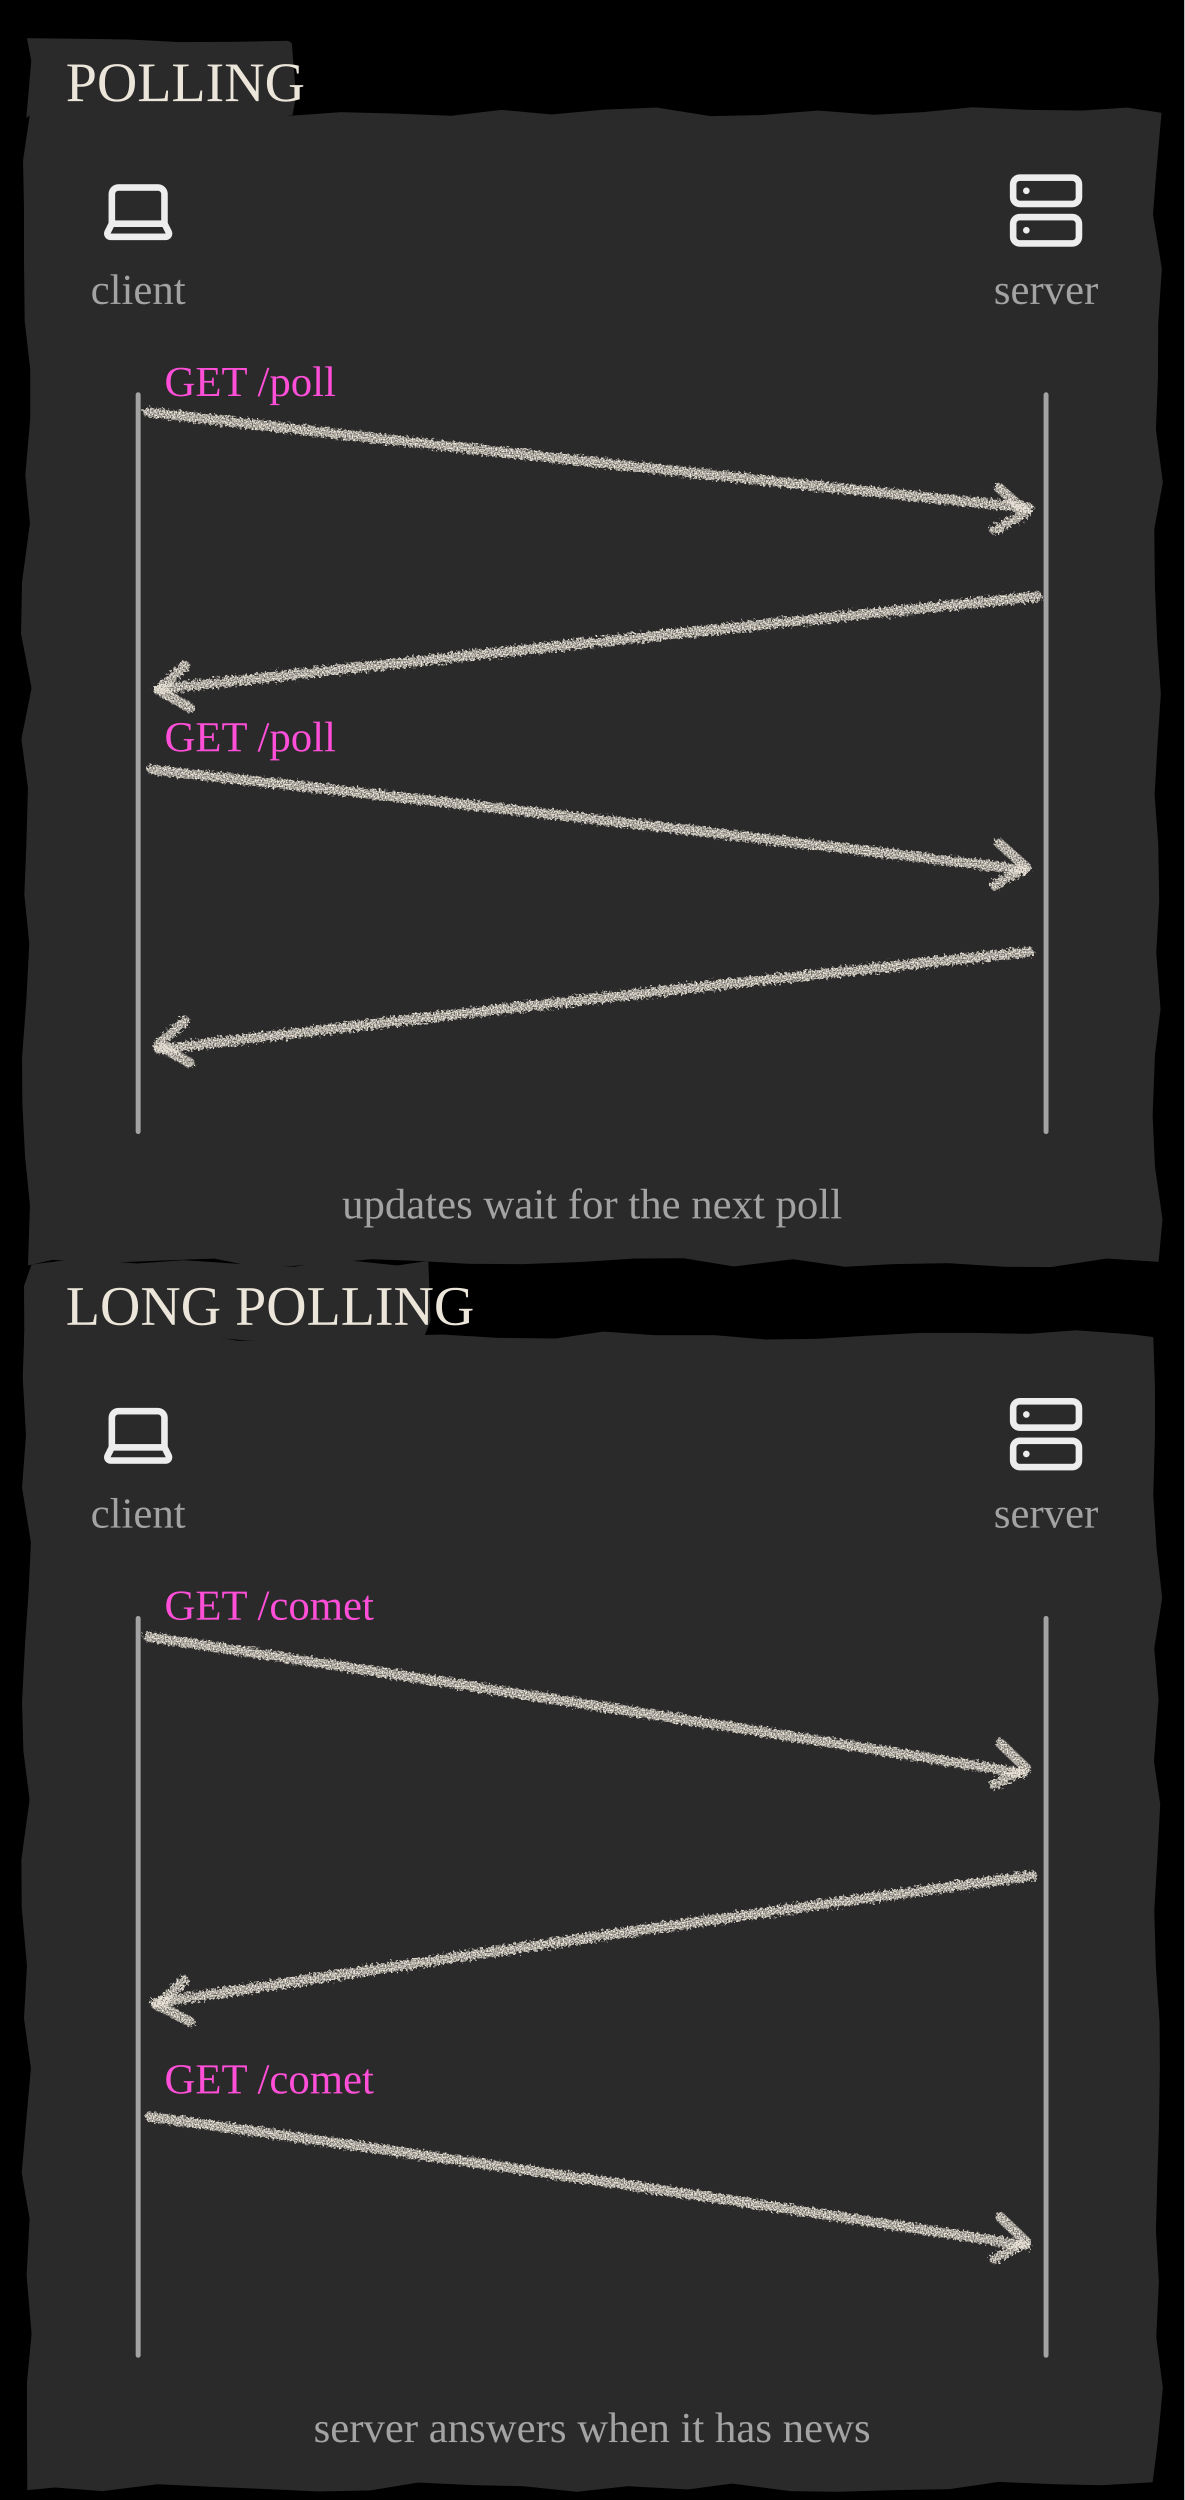
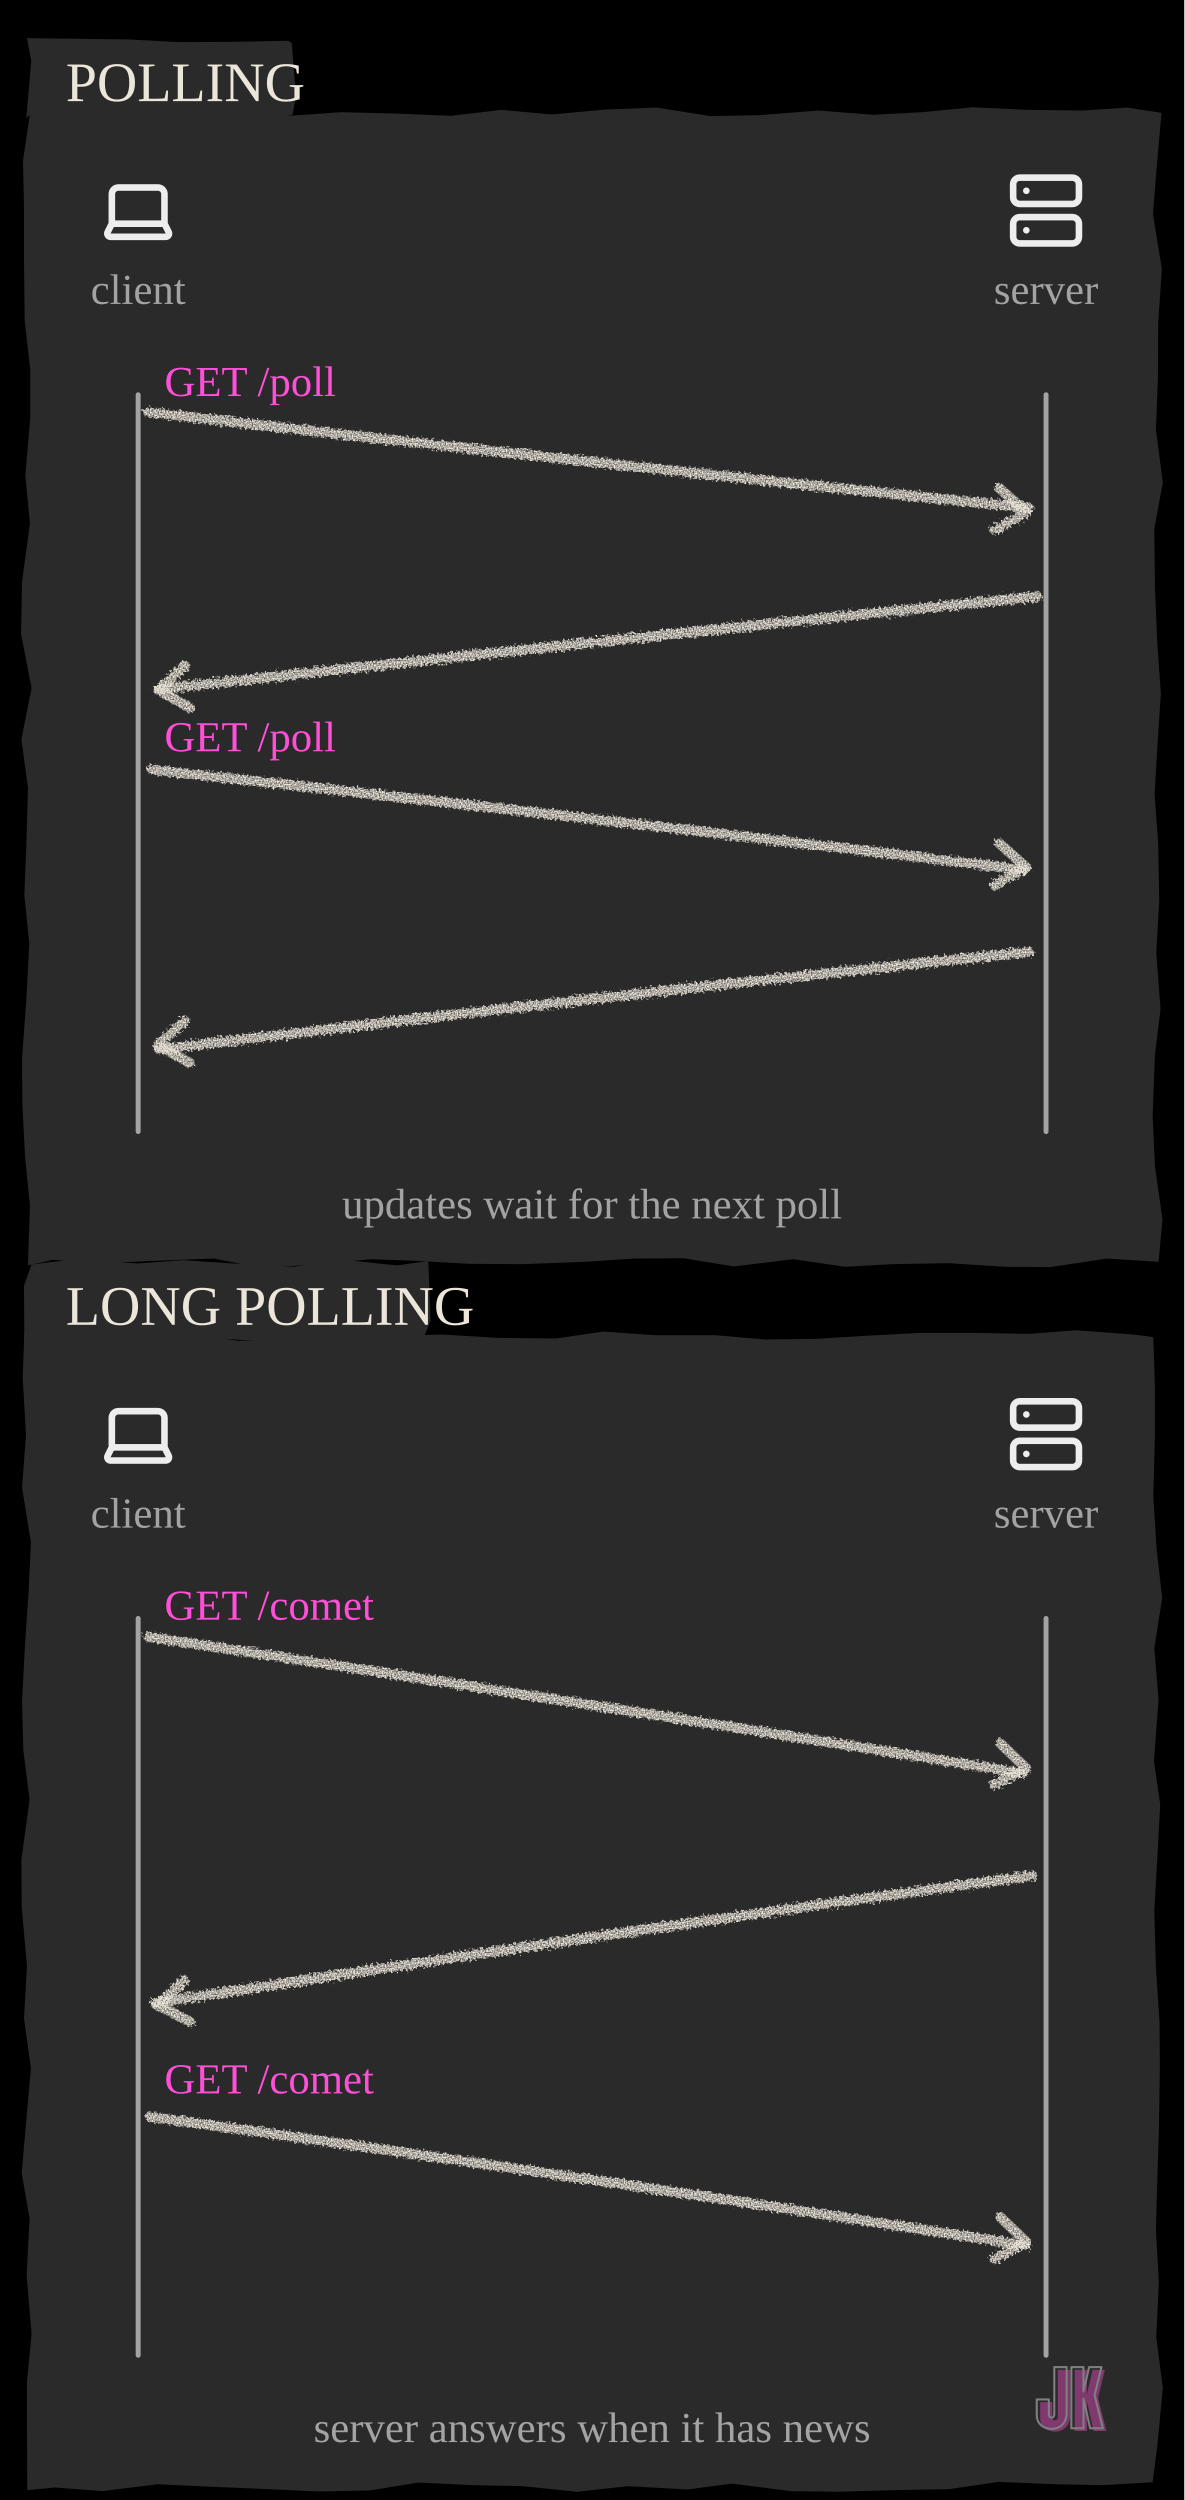
<svg xmlns="http://www.w3.org/2000/svg" viewBox="0 0 360 760" width="360" height="760" role="img" aria-label="Polling versus long polling. With polling, the client sends GET /poll on a fixed interval, so an update that lands on the server waits until the next poll to reach the client. With long polling (Comet), the client sends GET /comet and the server holds the request open until it has an update, answers right away, and the client immediately asks again.">
  <defs>
    <filter id="complete-guide-node-client-server-communication-polling-vs-long-polling-phone-crayon-1" filterUnits="userSpaceOnUse" x="34" y="114.3" width="289.7" height="51.1">
      <feTurbulence type="fractalNoise" baseFrequency="1.2" numOctaves="2" seed="3" result="n" />
      <feDisplacementMap in="SourceGraphic" in2="n" scale="2.5" result="d" />
      <feTurbulence type="fractalNoise" baseFrequency="2.2" seed="8" result="g" />
      <feColorMatrix in="g" type="matrix" values="0 0 0 0 0  0 0 0 0 0  0 0 0 0 0  0 0 0 -1.6 1.5" result="holes" />
      <feComposite in="d" in2="holes" operator="in" />
    </filter>
    <filter id="complete-guide-node-client-server-communication-polling-vs-long-polling-phone-crayon-2" filterUnits="userSpaceOnUse" x="291.4" y="137.4" width="31.6" height="34.7">
      <feTurbulence type="fractalNoise" baseFrequency="1.2" numOctaves="2" seed="3" result="n" />
      <feDisplacementMap in="SourceGraphic" in2="n" scale="2.5" result="d" />
      <feTurbulence type="fractalNoise" baseFrequency="2.2" seed="8" result="g" />
      <feColorMatrix in="g" type="matrix" values="0 0 0 0 0  0 0 0 0 0  0 0 0 0 0  0 0 0 -1.6 1.5" result="holes" />
      <feComposite in="d" in2="holes" operator="in" />
    </filter>
    <filter id="complete-guide-node-client-server-communication-polling-vs-long-polling-phone-crayon-3" filterUnits="userSpaceOnUse" x="37.3" y="170.3" width="289" height="50.2">
      <feTurbulence type="fractalNoise" baseFrequency="1.2" numOctaves="2" seed="3" result="n" />
      <feDisplacementMap in="SourceGraphic" in2="n" scale="2.5" result="d" />
      <feTurbulence type="fractalNoise" baseFrequency="2.2" seed="8" result="g" />
      <feColorMatrix in="g" type="matrix" values="0 0 0 0 0  0 0 0 0 0  0 0 0 0 0  0 0 0 -1.6 1.5" result="holes" />
      <feComposite in="d" in2="holes" operator="in" />
    </filter>
    <filter id="complete-guide-node-client-server-communication-polling-vs-long-polling-phone-crayon-4" filterUnits="userSpaceOnUse" x="37" y="191.4" width="31.6" height="34.7">
      <feTurbulence type="fractalNoise" baseFrequency="1.2" numOctaves="2" seed="3" result="n" />
      <feDisplacementMap in="SourceGraphic" in2="n" scale="2.5" result="d" />
      <feTurbulence type="fractalNoise" baseFrequency="2.2" seed="8" result="g" />
      <feColorMatrix in="g" type="matrix" values="0 0 0 0 0  0 0 0 0 0  0 0 0 0 0  0 0 0 -1.6 1.5" result="holes" />
      <feComposite in="d" in2="holes" operator="in" />
    </filter>
    <filter id="complete-guide-node-client-server-communication-polling-vs-long-polling-phone-crayon-5" filterUnits="userSpaceOnUse" x="35.2" y="223" width="287.1" height="52.4">
      <feTurbulence type="fractalNoise" baseFrequency="1.2" numOctaves="2" seed="3" result="n" />
      <feDisplacementMap in="SourceGraphic" in2="n" scale="2.5" result="d" />
      <feTurbulence type="fractalNoise" baseFrequency="2.2" seed="8" result="g" />
      <feColorMatrix in="g" type="matrix" values="0 0 0 0 0  0 0 0 0 0  0 0 0 0 0  0 0 0 -1.6 1.5" result="holes" />
      <feComposite in="d" in2="holes" operator="in" />
    </filter>
    <filter id="complete-guide-node-client-server-communication-polling-vs-long-polling-phone-crayon-6" filterUnits="userSpaceOnUse" x="291.4" y="245.4" width="31.6" height="34.7">
      <feTurbulence type="fractalNoise" baseFrequency="1.2" numOctaves="2" seed="3" result="n" />
      <feDisplacementMap in="SourceGraphic" in2="n" scale="2.5" result="d" />
      <feTurbulence type="fractalNoise" baseFrequency="2.2" seed="8" result="g" />
      <feColorMatrix in="g" type="matrix" values="0 0 0 0 0  0 0 0 0 0  0 0 0 0 0  0 0 0 -1.6 1.5" result="holes" />
      <feComposite in="d" in2="holes" operator="in" />
    </filter>
    <filter id="complete-guide-node-client-server-communication-polling-vs-long-polling-phone-crayon-7" filterUnits="userSpaceOnUse" x="37.4" y="278.4" width="286.4" height="51.6">
      <feTurbulence type="fractalNoise" baseFrequency="1.2" numOctaves="2" seed="3" result="n" />
      <feDisplacementMap in="SourceGraphic" in2="n" scale="2.5" result="d" />
      <feTurbulence type="fractalNoise" baseFrequency="2.2" seed="8" result="g" />
      <feColorMatrix in="g" type="matrix" values="0 0 0 0 0  0 0 0 0 0  0 0 0 0 0  0 0 0 -1.6 1.5" result="holes" />
      <feComposite in="d" in2="holes" operator="in" />
    </filter>
    <filter id="complete-guide-node-client-server-communication-polling-vs-long-polling-phone-crayon-8" filterUnits="userSpaceOnUse" x="37" y="299.4" width="31.6" height="34.7">
      <feTurbulence type="fractalNoise" baseFrequency="1.2" numOctaves="2" seed="3" result="n" />
      <feDisplacementMap in="SourceGraphic" in2="n" scale="2.5" result="d" />
      <feTurbulence type="fractalNoise" baseFrequency="2.2" seed="8" result="g" />
      <feColorMatrix in="g" type="matrix" values="0 0 0 0 0  0 0 0 0 0  0 0 0 0 0  0 0 0 -1.6 1.5" result="holes" />
      <feComposite in="d" in2="holes" operator="in" />
    </filter>
    <filter id="complete-guide-node-client-server-communication-polling-vs-long-polling-phone-crayon-9" filterUnits="userSpaceOnUse" x="34.1" y="486.6" width="287.5" height="63.4">
      <feTurbulence type="fractalNoise" baseFrequency="1.2" numOctaves="2" seed="3" result="n" />
      <feDisplacementMap in="SourceGraphic" in2="n" scale="2.5" result="d" />
      <feTurbulence type="fractalNoise" baseFrequency="2.2" seed="8" result="g" />
      <feColorMatrix in="g" type="matrix" values="0 0 0 0 0  0 0 0 0 0  0 0 0 0 0  0 0 0 -1.6 1.5" result="holes" />
      <feComposite in="d" in2="holes" operator="in" />
    </filter>
    <filter id="complete-guide-node-client-server-communication-polling-vs-long-polling-phone-crayon-10" filterUnits="userSpaceOnUse" x="291.2" y="519" width="31.8" height="34.6">
      <feTurbulence type="fractalNoise" baseFrequency="1.2" numOctaves="2" seed="3" result="n" />
      <feDisplacementMap in="SourceGraphic" in2="n" scale="2.5" result="d" />
      <feTurbulence type="fractalNoise" baseFrequency="2.2" seed="8" result="g" />
      <feColorMatrix in="g" type="matrix" values="0 0 0 0 0  0 0 0 0 0  0 0 0 0 0  0 0 0 -1.6 1.5" result="holes" />
      <feComposite in="d" in2="holes" operator="in" />
    </filter>
    <filter id="complete-guide-node-client-server-communication-polling-vs-long-polling-phone-crayon-11" filterUnits="userSpaceOnUse" x="36" y="559.2" width="288.8" height="60.8">
      <feTurbulence type="fractalNoise" baseFrequency="1.2" numOctaves="2" seed="3" result="n" />
      <feDisplacementMap in="SourceGraphic" in2="n" scale="2.5" result="d" />
      <feTurbulence type="fractalNoise" baseFrequency="2.2" seed="8" result="g" />
      <feColorMatrix in="g" type="matrix" values="0 0 0 0 0  0 0 0 0 0  0 0 0 0 0  0 0 0 -1.6 1.5" result="holes" />
      <feComposite in="d" in2="holes" operator="in" />
    </filter>
    <filter id="complete-guide-node-client-server-communication-polling-vs-long-polling-phone-crayon-12" filterUnits="userSpaceOnUse" x="37" y="591" width="31.8" height="34.6">
      <feTurbulence type="fractalNoise" baseFrequency="1.2" numOctaves="2" seed="3" result="n" />
      <feDisplacementMap in="SourceGraphic" in2="n" scale="2.5" result="d" />
      <feTurbulence type="fractalNoise" baseFrequency="2.2" seed="8" result="g" />
      <feColorMatrix in="g" type="matrix" values="0 0 0 0 0  0 0 0 0 0  0 0 0 0 0  0 0 0 -1.6 1.5" result="holes" />
      <feComposite in="d" in2="holes" operator="in" />
    </filter>
    <filter id="complete-guide-node-client-server-communication-polling-vs-long-polling-phone-crayon-13" filterUnits="userSpaceOnUse" x="34.6" y="632.5" width="288.1" height="61.1">
      <feTurbulence type="fractalNoise" baseFrequency="1.2" numOctaves="2" seed="3" result="n" />
      <feDisplacementMap in="SourceGraphic" in2="n" scale="2.5" result="d" />
      <feTurbulence type="fractalNoise" baseFrequency="2.2" seed="8" result="g" />
      <feColorMatrix in="g" type="matrix" values="0 0 0 0 0  0 0 0 0 0  0 0 0 0 0  0 0 0 -1.6 1.5" result="holes" />
      <feComposite in="d" in2="holes" operator="in" />
    </filter>
    <filter id="complete-guide-node-client-server-communication-polling-vs-long-polling-phone-crayon-14" filterUnits="userSpaceOnUse" x="291.2" y="663" width="31.8" height="34.6">
      <feTurbulence type="fractalNoise" baseFrequency="1.2" numOctaves="2" seed="3" result="n" />
      <feDisplacementMap in="SourceGraphic" in2="n" scale="2.5" result="d" />
      <feTurbulence type="fractalNoise" baseFrequency="2.2" seed="8" result="g" />
      <feColorMatrix in="g" type="matrix" values="0 0 0 0 0  0 0 0 0 0  0 0 0 0 0  0 0 0 -1.6 1.5" result="holes" />
      <feComposite in="d" in2="holes" operator="in" />
    </filter>
  </defs>
  <rect width="360" height="760" fill="#000000" />
  <path class="d-paper" d="M9.3,33.3 L25.1,34.2 L38.5,34.1 L54.4,34.4 L71.7,35.3 L86.7,35.3 L103.6,34.1 L119.6,34.5 L137.2,35.2 L152.4,33.4 L167.7,34.8 L184,33.3 L199.6,32.7 L216,35.3 L231.1,35 L248.6,33.6 L265.5,34.9 L280.4,34.1 L295.7,32.6 L312.6,33.4 L329.1,33.6 L342.6,32.7 L353.1,34.3 L351.6,51.2 L350.5,65.2 L353.2,81.7 L352.1,98.2 L352,115 L351.4,130.6 L353.5,146.7 L350.9,160.8 L351.1,178.4 L351.8,195.4 L352.9,210.9 L351.8,227.5 L351,241.6 L352.1,256.5 L352.4,273.8 L351.5,289.6 L352.8,306.8 L351.1,320.7 L350.4,339 L351.1,354.6 L353.4,370.7 L352.2,383.6 L336.4,382.6 L319.4,385.2 L305.4,385.1 L288.3,384 L271.2,384.3 L256.9,385.1 L241.2,382.8 L223.1,385 L207.8,382.5 L192.9,382.6 L177.5,383.6 L158.8,384.3 L142.5,384.2 L126.7,383.3 L112.8,382.8 L95.7,384.4 L79.5,385.5 L65.1,382.6 L46.7,383.3 L30.7,384 L16,383 L8.5,384.7 L9.1,366.4 L7.6,351.4 L6.8,335.5 L6.7,321.5 L8,304.2 L8.9,286.8 L7.4,272 L8,257.1 L8.5,239.5 L6.5,224.7 L9.6,209.2 L6.4,192.7 L6.7,176.9 L9.1,159.1 L7.7,144.5 L9.2,127.1 L9.2,112.4 L7.5,97.5 L7.3,79.3 L7.3,63.4 L7,48.8 Z" fill="#2a2a2a" />
  <path class="d-paper" d="M8.2,11.6 L24.9,11.8 L39.3,12 L54.5,12.8 L72,12.7 L87.6,12.4 L88.7,13.1 L90,29.3 L88.9,35 L73.5,37.5 L59.2,35.7 L41.7,36.6 L25.4,37.5 L9.6,34.6 L8,35.9 L9.5,18.5 Z" fill="#2a2a2a" />
  <text x="20" y="25" font-family="var(--font-anton, Anton), Impact, sans-serif" font-size="17" fill="#ece6da" text-anchor="start" dominant-baseline="central">POLLING</text>
  <path class="d-paper" d="M7.4,405.2 L25.5,405.6 L41.2,406.5 L54.4,404.7 L72.3,407.6 L89.5,407.2 L103.2,404.5 L118.9,406.1 L134.4,405.7 L151.1,406.7 L168.9,406.9 L183.4,404.8 L199.1,405.9 L217.4,405.9 L232.6,407.2 L248.4,407 L262.8,406.1 L279.8,405.2 L296.7,405.2 L312.7,405.5 L327.1,404.4 L344.6,405.7 L350.6,406.5 L351.1,421.6 L351.1,436.6 L350.6,454.6 L351.6,470.8 L353.3,485.8 L350.9,501.1 L352.2,516.6 L350.8,535.4 L352.7,548.5 L351.8,565.3 L350.9,580.8 L351.4,598.2 L352.5,614.7 L352.6,628.7 L352.3,647.5 L351.8,663.3 L351.4,678 L352.3,693.8 L351.5,710.5 L353.5,725.9 L351.9,742.9 L350.4,754.6 L334.9,755.5 L320.7,755.2 L303.5,754.5 L288.6,756.7 L272,757 L254.8,757.5 L240.3,757.3 L222.5,755 L209.1,756.8 L190.9,755.8 L175.4,757.5 L159,755.8 L144.4,755.5 L127.1,754.7 L112.5,757.1 L96.8,757.4 L79.3,756.6 L64.8,756 L47.9,755.2 L31.2,757.3 L16.7,756.2 L8.3,757 L8.2,739 L8.2,724.2 L9.6,709.5 L8.1,691.7 L9,674.5 L6.6,660.6 L7.9,645.6 L9.4,628.8 L7.3,613.6 L8.2,597.5 L6.6,579.9 L6.5,565.3 L9,547.1 L7.1,532.2 L6.7,517.4 L7.6,500 L8.7,483.8 L9.4,468.9 L6.7,452.2 L7.9,436.3 L6.9,418.7 Z" fill="#2a2a2a" />
  <path class="d-paper" d="M9.6,384.4 L23.3,382.7 L41.6,384.1 L55.7,383.1 L70.7,384.1 L89.5,385.1 L102.6,382.8 L120.8,384.7 L130.2,383.3 L130.9,401.5 L128.4,407.7 L113.7,407.2 L96.8,408.4 L82.4,408 L65.7,406.8 L49.4,408.6 L34.2,407.6 L17.9,408.4 L7.4,408.5 L7.3,390.9 Z" fill="#2a2a2a" />
  <text x="20" y="397" font-family="var(--font-anton, Anton), Impact, sans-serif" font-size="17" fill="#ece6da" text-anchor="start" dominant-baseline="central">LONG POLLING</text>
  <svg x="30" y="52" width="24" height="24" viewBox="0 0 24 24">
    <g fill="none" stroke="#ededed" stroke-width="2" stroke-linecap="round" stroke-linejoin="round">
      <path d="M20 16V7a2 2 0 0 0-2-2H6a2 2 0 0 0-2 2v9m16 0H4m16 0 1.28 2.55a1 1 0 0 1-.9 1.45H3.62a1 1 0 0 1-.9-1.45L4 16" />
    </g>
  </svg>
  <svg x="306" y="52" width="24" height="24" viewBox="0 0 24 24">
    <g fill="none" stroke="#ededed" stroke-width="2" stroke-linecap="round" stroke-linejoin="round">
      <rect width="20" height="8" x="2" y="2" rx="2" ry="2" />
      <rect width="20" height="8" x="2" y="14" rx="2" ry="2" />
      <line x1="6" x2="6.01" y1="6" y2="6" />
      <line x1="6" x2="6.01" y1="18" y2="18" />
    </g>
  </svg>
  <text x="42" y="88" font-family="var(--font-hanken-grotesk, 'Hanken Grotesk'), Arial, sans-serif" font-size="13" fill="#a3a3a3" text-anchor="middle" dominant-baseline="central">client</text>
  <text x="318" y="88" font-family="var(--font-hanken-grotesk, 'Hanken Grotesk'), Arial, sans-serif" font-size="13" fill="#a3a3a3" text-anchor="middle" dominant-baseline="central">server</text>
  <path d="M42,120 L42,344" fill="none" stroke="#a3a3a3" stroke-width="1.5" stroke-linecap="round" />
  <path d="M318,120 L318,344" fill="none" stroke="#a3a3a3" stroke-width="1.5" stroke-linecap="round" />
  <text x="50" y="116" font-family="var(--font-jetbrains-mono, 'JetBrains Mono'), Menlo, monospace" font-size="13" fill="#ff4fd8" text-anchor="start" dominant-baseline="central" xml:space="preserve">GET /poll</text>
  <text x="50" y="224" font-family="var(--font-jetbrains-mono, 'JetBrains Mono'), Menlo, monospace" font-size="13" fill="#ff4fd8" text-anchor="start" dominant-baseline="central" xml:space="preserve">GET /poll</text>
  <text x="180" y="366" font-family="var(--font-hanken-grotesk, 'Hanken Grotesk'), Arial, sans-serif" font-size="13" fill="#a3a3a3" text-anchor="middle" dominant-baseline="central">updates wait for the next poll</text>
  <svg x="30" y="424" width="24" height="24" viewBox="0 0 24 24">
    <g fill="none" stroke="#ededed" stroke-width="2" stroke-linecap="round" stroke-linejoin="round">
      <path d="M20 16V7a2 2 0 0 0-2-2H6a2 2 0 0 0-2 2v9m16 0H4m16 0 1.28 2.55a1 1 0 0 1-.9 1.45H3.62a1 1 0 0 1-.9-1.45L4 16" />
    </g>
  </svg>
  <svg x="306" y="424" width="24" height="24" viewBox="0 0 24 24">
    <g fill="none" stroke="#ededed" stroke-width="2" stroke-linecap="round" stroke-linejoin="round">
      <rect width="20" height="8" x="2" y="2" rx="2" ry="2" />
      <rect width="20" height="8" x="2" y="14" rx="2" ry="2" />
      <line x1="6" x2="6.01" y1="6" y2="6" />
      <line x1="6" x2="6.01" y1="18" y2="18" />
    </g>
  </svg>
  <text x="42" y="460" font-family="var(--font-hanken-grotesk, 'Hanken Grotesk'), Arial, sans-serif" font-size="13" fill="#a3a3a3" text-anchor="middle" dominant-baseline="central">client</text>
  <text x="318" y="460" font-family="var(--font-hanken-grotesk, 'Hanken Grotesk'), Arial, sans-serif" font-size="13" fill="#a3a3a3" text-anchor="middle" dominant-baseline="central">server</text>
  <path d="M42,492 L42,716" fill="none" stroke="#a3a3a3" stroke-width="1.5" stroke-linecap="round" />
  <path d="M318,492 L318,716" fill="none" stroke="#a3a3a3" stroke-width="1.5" stroke-linecap="round" />
  <text x="50" y="488" font-family="var(--font-jetbrains-mono, 'JetBrains Mono'), Menlo, monospace" font-size="13" fill="#ff4fd8" text-anchor="start" dominant-baseline="central" xml:space="preserve">GET /comet</text>
  <text x="50" y="632" font-family="var(--font-jetbrains-mono, 'JetBrains Mono'), Menlo, monospace" font-size="13" fill="#ff4fd8" text-anchor="start" dominant-baseline="central" xml:space="preserve">GET /comet</text>
  <text x="180" y="738" font-family="var(--font-hanken-grotesk, 'Hanken Grotesk'), Arial, sans-serif" font-size="13" fill="#a3a3a3" text-anchor="middle" dominant-baseline="central">server answers when it has news</text>
  <g class="d-flow">
    <path d="M45,125.3 Q180,140.9 312.7,154.4" fill="none" stroke="#ece6da" stroke-width="3" stroke-linecap="round" stroke-linejoin="round" filter="url(#complete-guide-node-client-server-communication-polling-vs-long-polling-phone-crayon-1)" />
    <path d="M302.4,161.1 L312,155.7 L303.8,148.4" fill="none" stroke="#ece6da" stroke-width="3" stroke-linecap="round" stroke-linejoin="round" filter="url(#complete-guide-node-client-server-communication-polling-vs-long-polling-phone-crayon-2)" />
  </g>
  <g class="d-flow">
    <path d="M315.3,181.3 Q180.9,194.9 48.3,209.5" fill="none" stroke="#ece6da" stroke-width="3" stroke-linecap="round" stroke-linejoin="round" filter="url(#complete-guide-node-client-server-communication-polling-vs-long-polling-phone-crayon-3)" />
    <path d="M56.2,202.4 L48,209.7 L57.6,215.1" fill="none" stroke="#ece6da" stroke-width="3" stroke-linecap="round" stroke-linejoin="round" filter="url(#complete-guide-node-client-server-communication-polling-vs-long-polling-phone-crayon-4)" />
  </g>
  <g class="d-flow">
    <path d="M46.2,234 Q179.2,248.5 311.3,264.4" fill="none" stroke="#ece6da" stroke-width="3" stroke-linecap="round" stroke-linejoin="round" filter="url(#complete-guide-node-client-server-communication-polling-vs-long-polling-phone-crayon-5)" />
    <path d="M302.4,269.1 L312,263.7 L303.8,256.4" fill="none" stroke="#ece6da" stroke-width="3" stroke-linecap="round" stroke-linejoin="round" filter="url(#complete-guide-node-client-server-communication-polling-vs-long-polling-phone-crayon-6)" />
  </g>
  <g class="d-flow">
    <path d="M312.8,289.4 Q181.3,302.9 48.4,319" fill="none" stroke="#ece6da" stroke-width="3" stroke-linecap="round" stroke-linejoin="round" filter="url(#complete-guide-node-client-server-communication-polling-vs-long-polling-phone-crayon-7)" />
    <path d="M56.2,310.4 L48,317.7 L57.6,323.1" fill="none" stroke="#ece6da" stroke-width="3" stroke-linecap="round" stroke-linejoin="round" filter="url(#complete-guide-node-client-server-communication-polling-vs-long-polling-phone-crayon-8)" />
  </g>
  <g class="d-flow">
    <path d="M45.1,497.6 Q178.9,517.9 310.6,539" fill="none" stroke="#ece6da" stroke-width="3" stroke-linecap="round" stroke-linejoin="round" filter="url(#complete-guide-node-client-server-communication-polling-vs-long-polling-phone-crayon-9)" />
    <path d="M302.2,542.6 L312,537.6 L304.1,530" fill="none" stroke="#ece6da" stroke-width="3" stroke-linecap="round" stroke-linejoin="round" filter="url(#complete-guide-node-client-server-communication-polling-vs-long-polling-phone-crayon-10)" />
  </g>
  <g class="d-flow">
    <path d="M313.8,570.2 Q178.9,588.3 47,609" fill="none" stroke="#ece6da" stroke-width="3" stroke-linecap="round" stroke-linejoin="round" filter="url(#complete-guide-node-client-server-communication-polling-vs-long-polling-phone-crayon-11)" />
    <path d="M55.9,602 L48,609.6 L57.8,614.6" fill="none" stroke="#ece6da" stroke-width="3" stroke-linecap="round" stroke-linejoin="round" filter="url(#complete-guide-node-client-server-communication-polling-vs-long-polling-phone-crayon-12)" />
  </g>
  <g class="d-flow">
    <path d="M45.6,643.5 Q178.8,661.9 311.7,682.6" fill="none" stroke="#ece6da" stroke-width="3" stroke-linecap="round" stroke-linejoin="round" filter="url(#complete-guide-node-client-server-communication-polling-vs-long-polling-phone-crayon-13)" />
    <path d="M302.2,686.6 L312,681.6 L304.1,674" fill="none" stroke="#ece6da" stroke-width="3" stroke-linecap="round" stroke-linejoin="round" filter="url(#complete-guide-node-client-server-communication-polling-vs-long-polling-phone-crayon-14)" />
  </g>
+   <g class="jk-mark" opacity="0.4" aria-hidden="true" transform="translate(315.81 720.43) scale(0.186)">
+     <path d="M26.59 100.91 Q19.83 100.91 14.26 98.3 Q8.69 95.68 5.43 90.54 Q2.16 85.4 2.16 77.9 L2.16 52.84 L21.93 52.84 L21.93 76.7 Q21.93 79.32 22.98 80.91 Q24.03 82.5 26.36 82.5 Q30.85 82.5 30.85 76.99 L30.85 0 L51.02 0 L51.02 75 Q51.02 82.95 47.9 88.78 Q44.77 94.6 39.26 97.76 Q33.75 100.91 26.59 100.91 Z M58.69 100 L58.69 0 L78.47 0 L78.47 40.06 L87.78 0 L107.9 0 L96.7 45.8 L110.23 100 L89.49 100 L78.58 51.59 L78.58 100 Z" fill="#ff4fd8" />
+     <path d="M26.59 100.91 Q19.83 100.91 14.26 98.3 Q8.69 95.68 5.43 90.54 Q2.16 85.4 2.16 77.9 L2.16 52.84 L21.93 52.84 L21.93 76.7 Q21.93 79.32 22.98 80.91 Q24.03 82.5 26.36 82.5 Q30.85 82.5 30.85 76.99 L30.85 0 L51.02 0 L51.02 75 Q51.02 82.95 47.9 88.78 Q44.77 94.6 39.26 97.76 Q33.75 100.91 26.59 100.91 Z M58.69 100 L58.69 0 L78.47 0 L78.47 40.06 L87.78 0 L107.9 0 L96.7 45.8 L110.23 100 L89.49 100 L78.58 51.59 L78.58 100 Z" fill="none" stroke="#fff" stroke-width="3.4" stroke-linejoin="round" transform="translate(-5.6 -4.5)" />
+   </g>
</svg>
